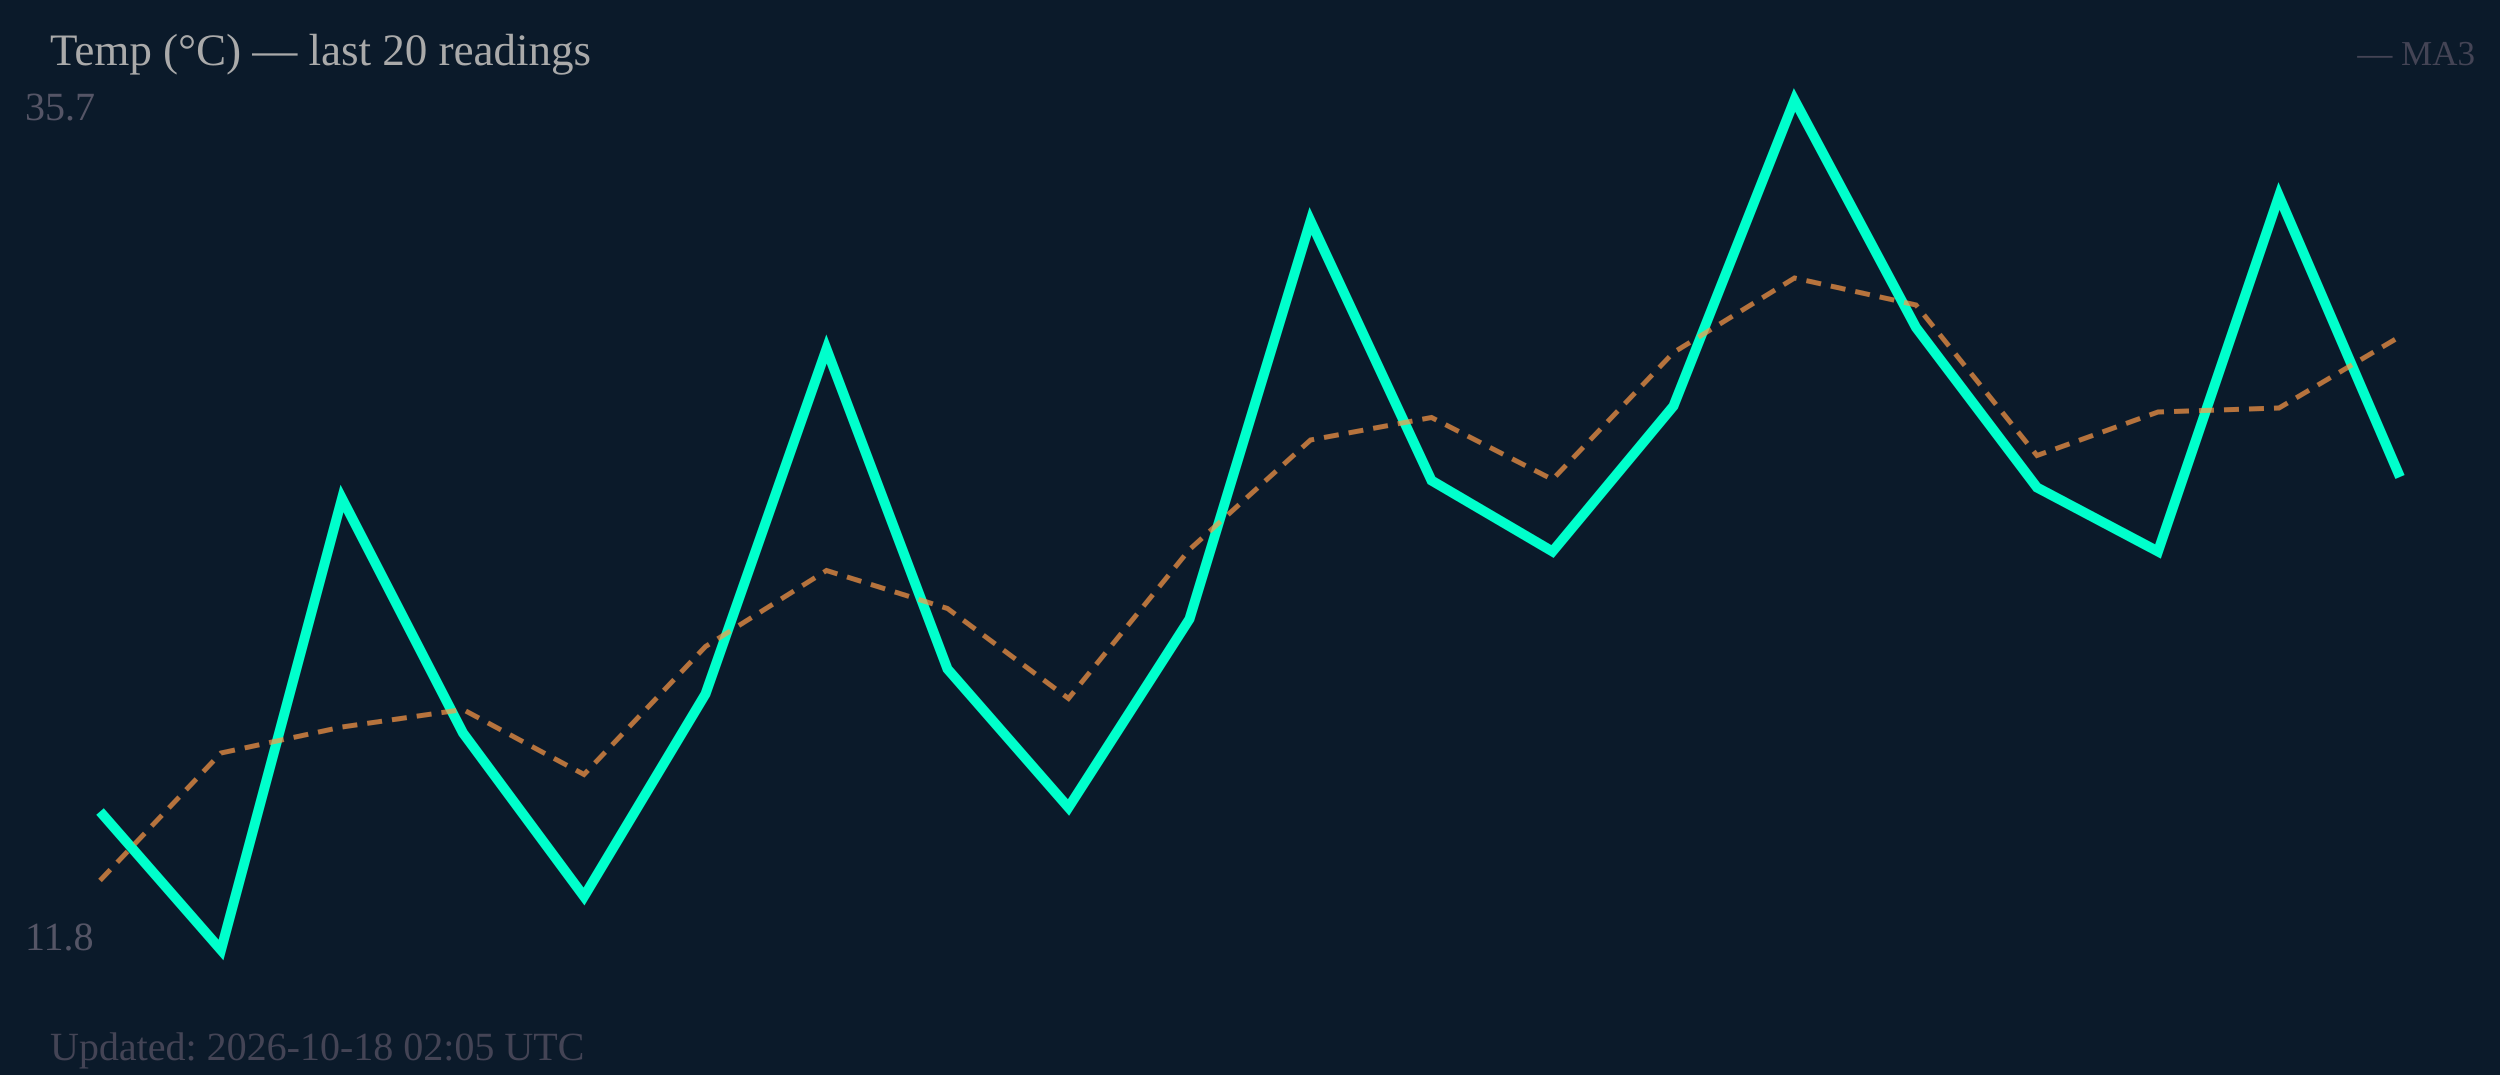
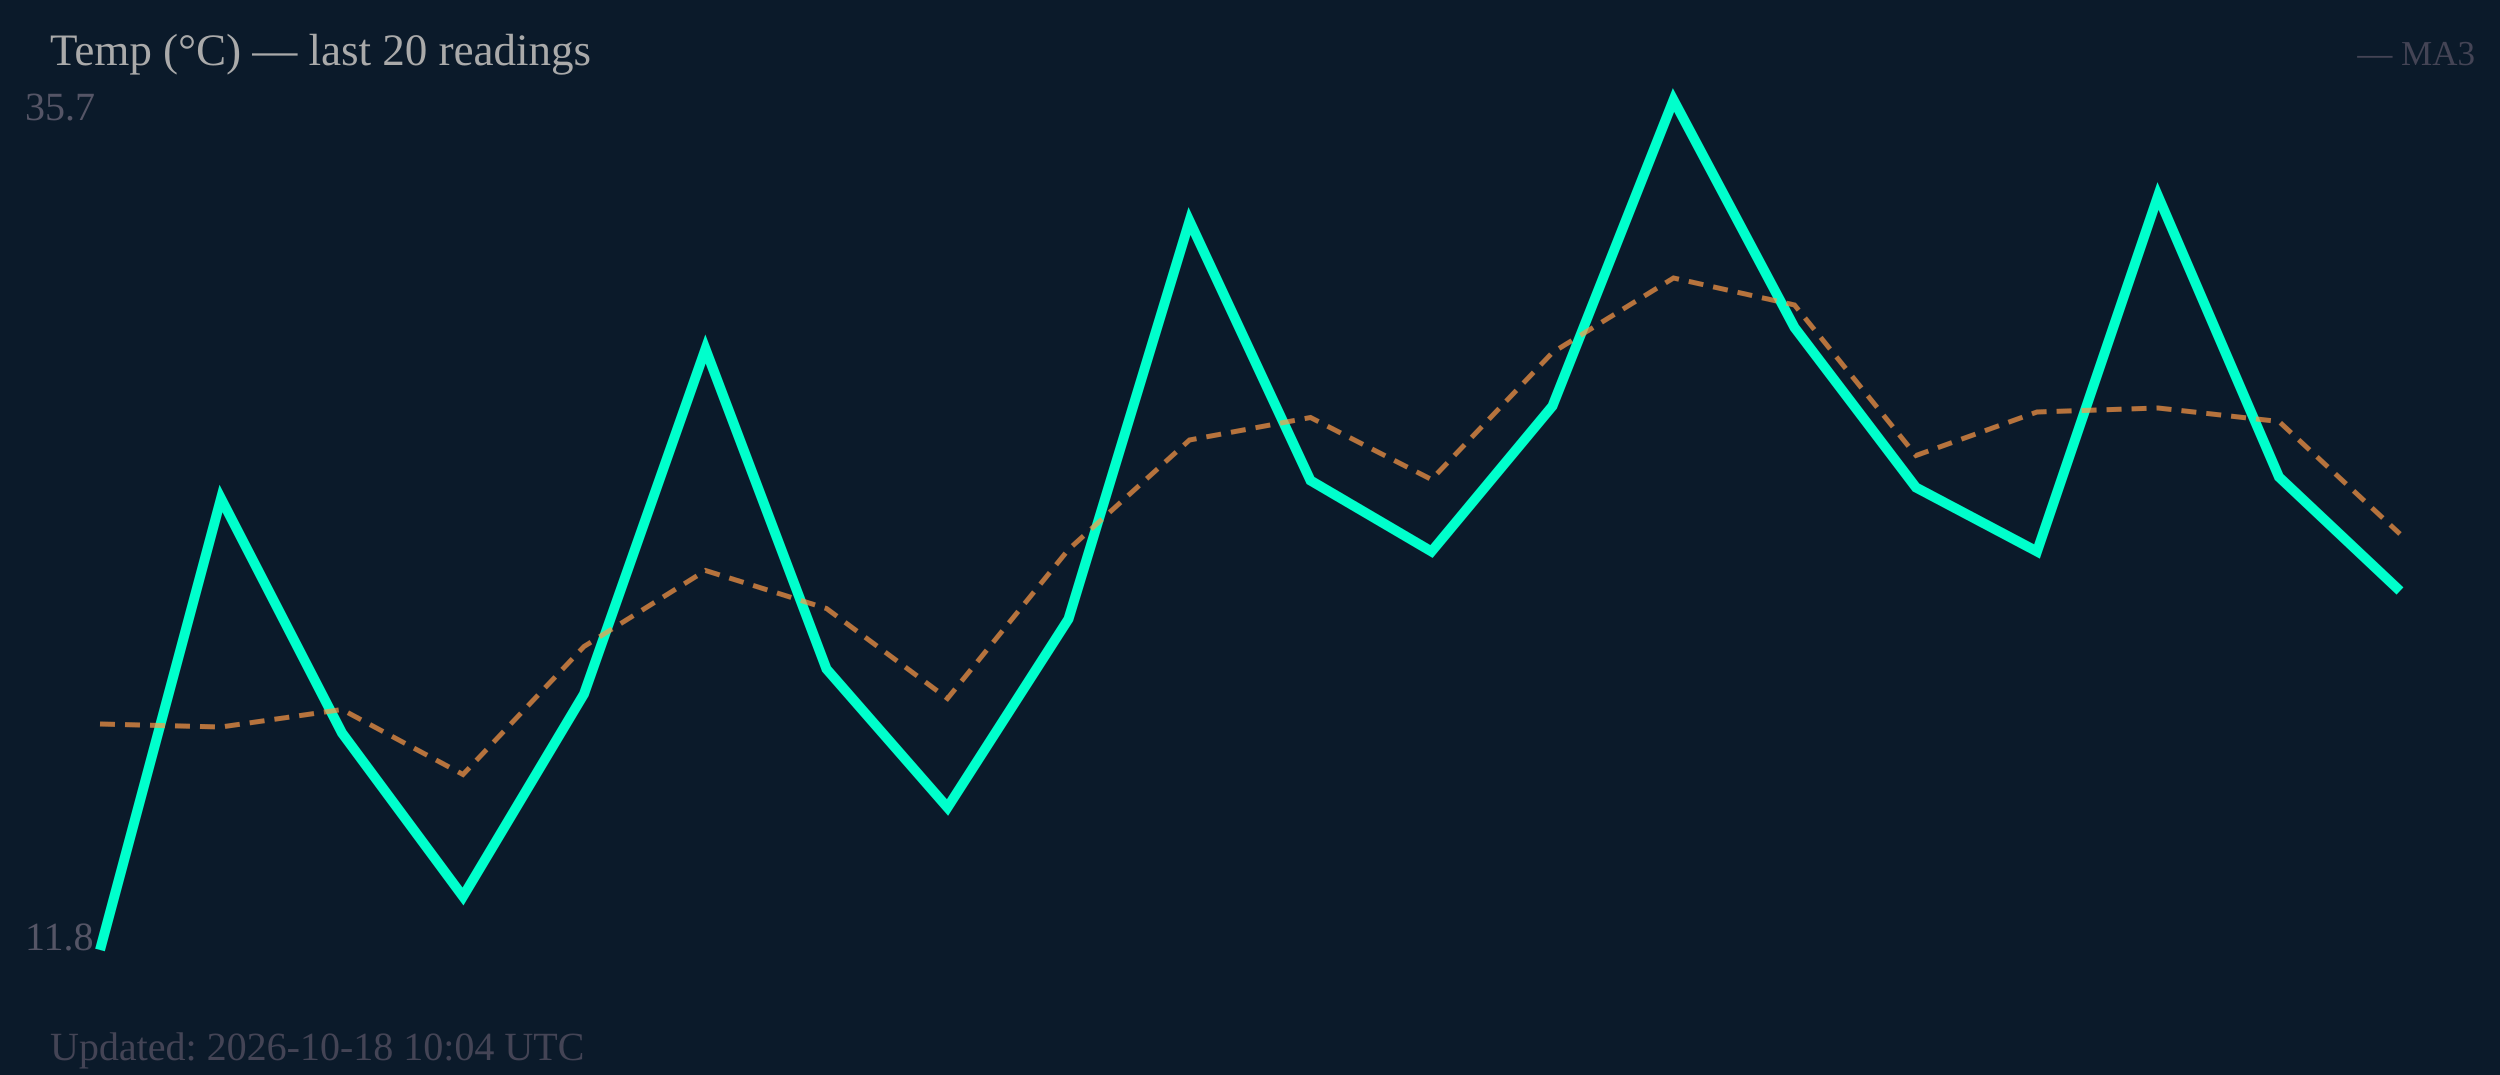
<svg xmlns="http://www.w3.org/2000/svg" width="500" height="215" viewBox="0 0 500 215">
  <rect width="500" height="215" fill="#0b1a2a" />
  <text x="5" y="24" font-size="8" fill="#556">35.7</text>
  <text x="5" y="190" font-size="8" fill="#556">11.8</text>
-   <polyline fill="none" stroke="#00ffcc" stroke-width="2" points="20.0,162.3 44.2,190.0 68.4,99.7 92.6,146.6 116.8,179.3 141.1,138.8 165.3,69.8 189.5,133.8 213.7,161.5 237.9,123.8 262.1,44.2 286.3,96.1 310.5,110.3 334.7,81.2 358.9,20.0 383.2,65.5 407.4,97.5 431.6,110.3 455.8,39.2 480.0,95.4" />
-   <polyline fill="none" stroke="#ff9944" stroke-width="1" stroke-dasharray="3,2" opacity="0.7" points="20.0,176.1 44.2,150.6 68.4,145.4 92.6,141.9 116.8,154.9 141.1,129.3 165.3,114.1 189.5,121.7 213.7,139.7 237.9,109.9 262.1,88.0 286.3,83.5 310.5,95.9 334.7,70.5 358.9,55.6 383.2,61.0 407.4,91.1 431.6,82.4 455.8,81.6 480.0,67.3" />
+   <polyline fill="none" stroke="#00ffcc" stroke-width="2" points="20.0,190.0 44.2,99.7 68.4,146.6 92.6,179.3 116.8,138.8 141.1,69.8 165.3,133.8 189.5,161.5 213.7,123.8 237.9,44.2 262.1,96.1 286.3,110.3 310.5,81.2 334.7,20.0 358.9,65.5 383.2,97.5 407.4,110.3 431.6,39.2 455.8,95.4 480.0,118.2" />
+   <polyline fill="none" stroke="#ff9944" stroke-width="1" stroke-dasharray="3,2" opacity="0.7" points="20.0,144.8 44.2,145.4 68.4,141.9 92.6,154.9 116.8,129.3 141.1,114.1 165.3,121.7 189.5,139.7 213.7,109.9 237.9,88.0 262.1,83.5 286.3,95.9 310.5,70.5 334.7,55.6 358.9,61.0 383.2,91.1 407.4,82.4 431.6,81.6 455.8,84.3 480.0,106.8" />
  <text x="10" y="13" font-size="9" fill="#aaa">Temp (°C) — last 20 readings</text>
  <text x="495" y="13" font-size="7" fill="#445" text-anchor="end">— MA3</text>
-   <text x="10" y="212" font-size="8" fill="#445">Updated: 2026-10-18 02:05 UTC</text>
+   <text x="10" y="212" font-size="8" fill="#445">Updated: 2026-10-18 10:04 UTC</text>
</svg>
